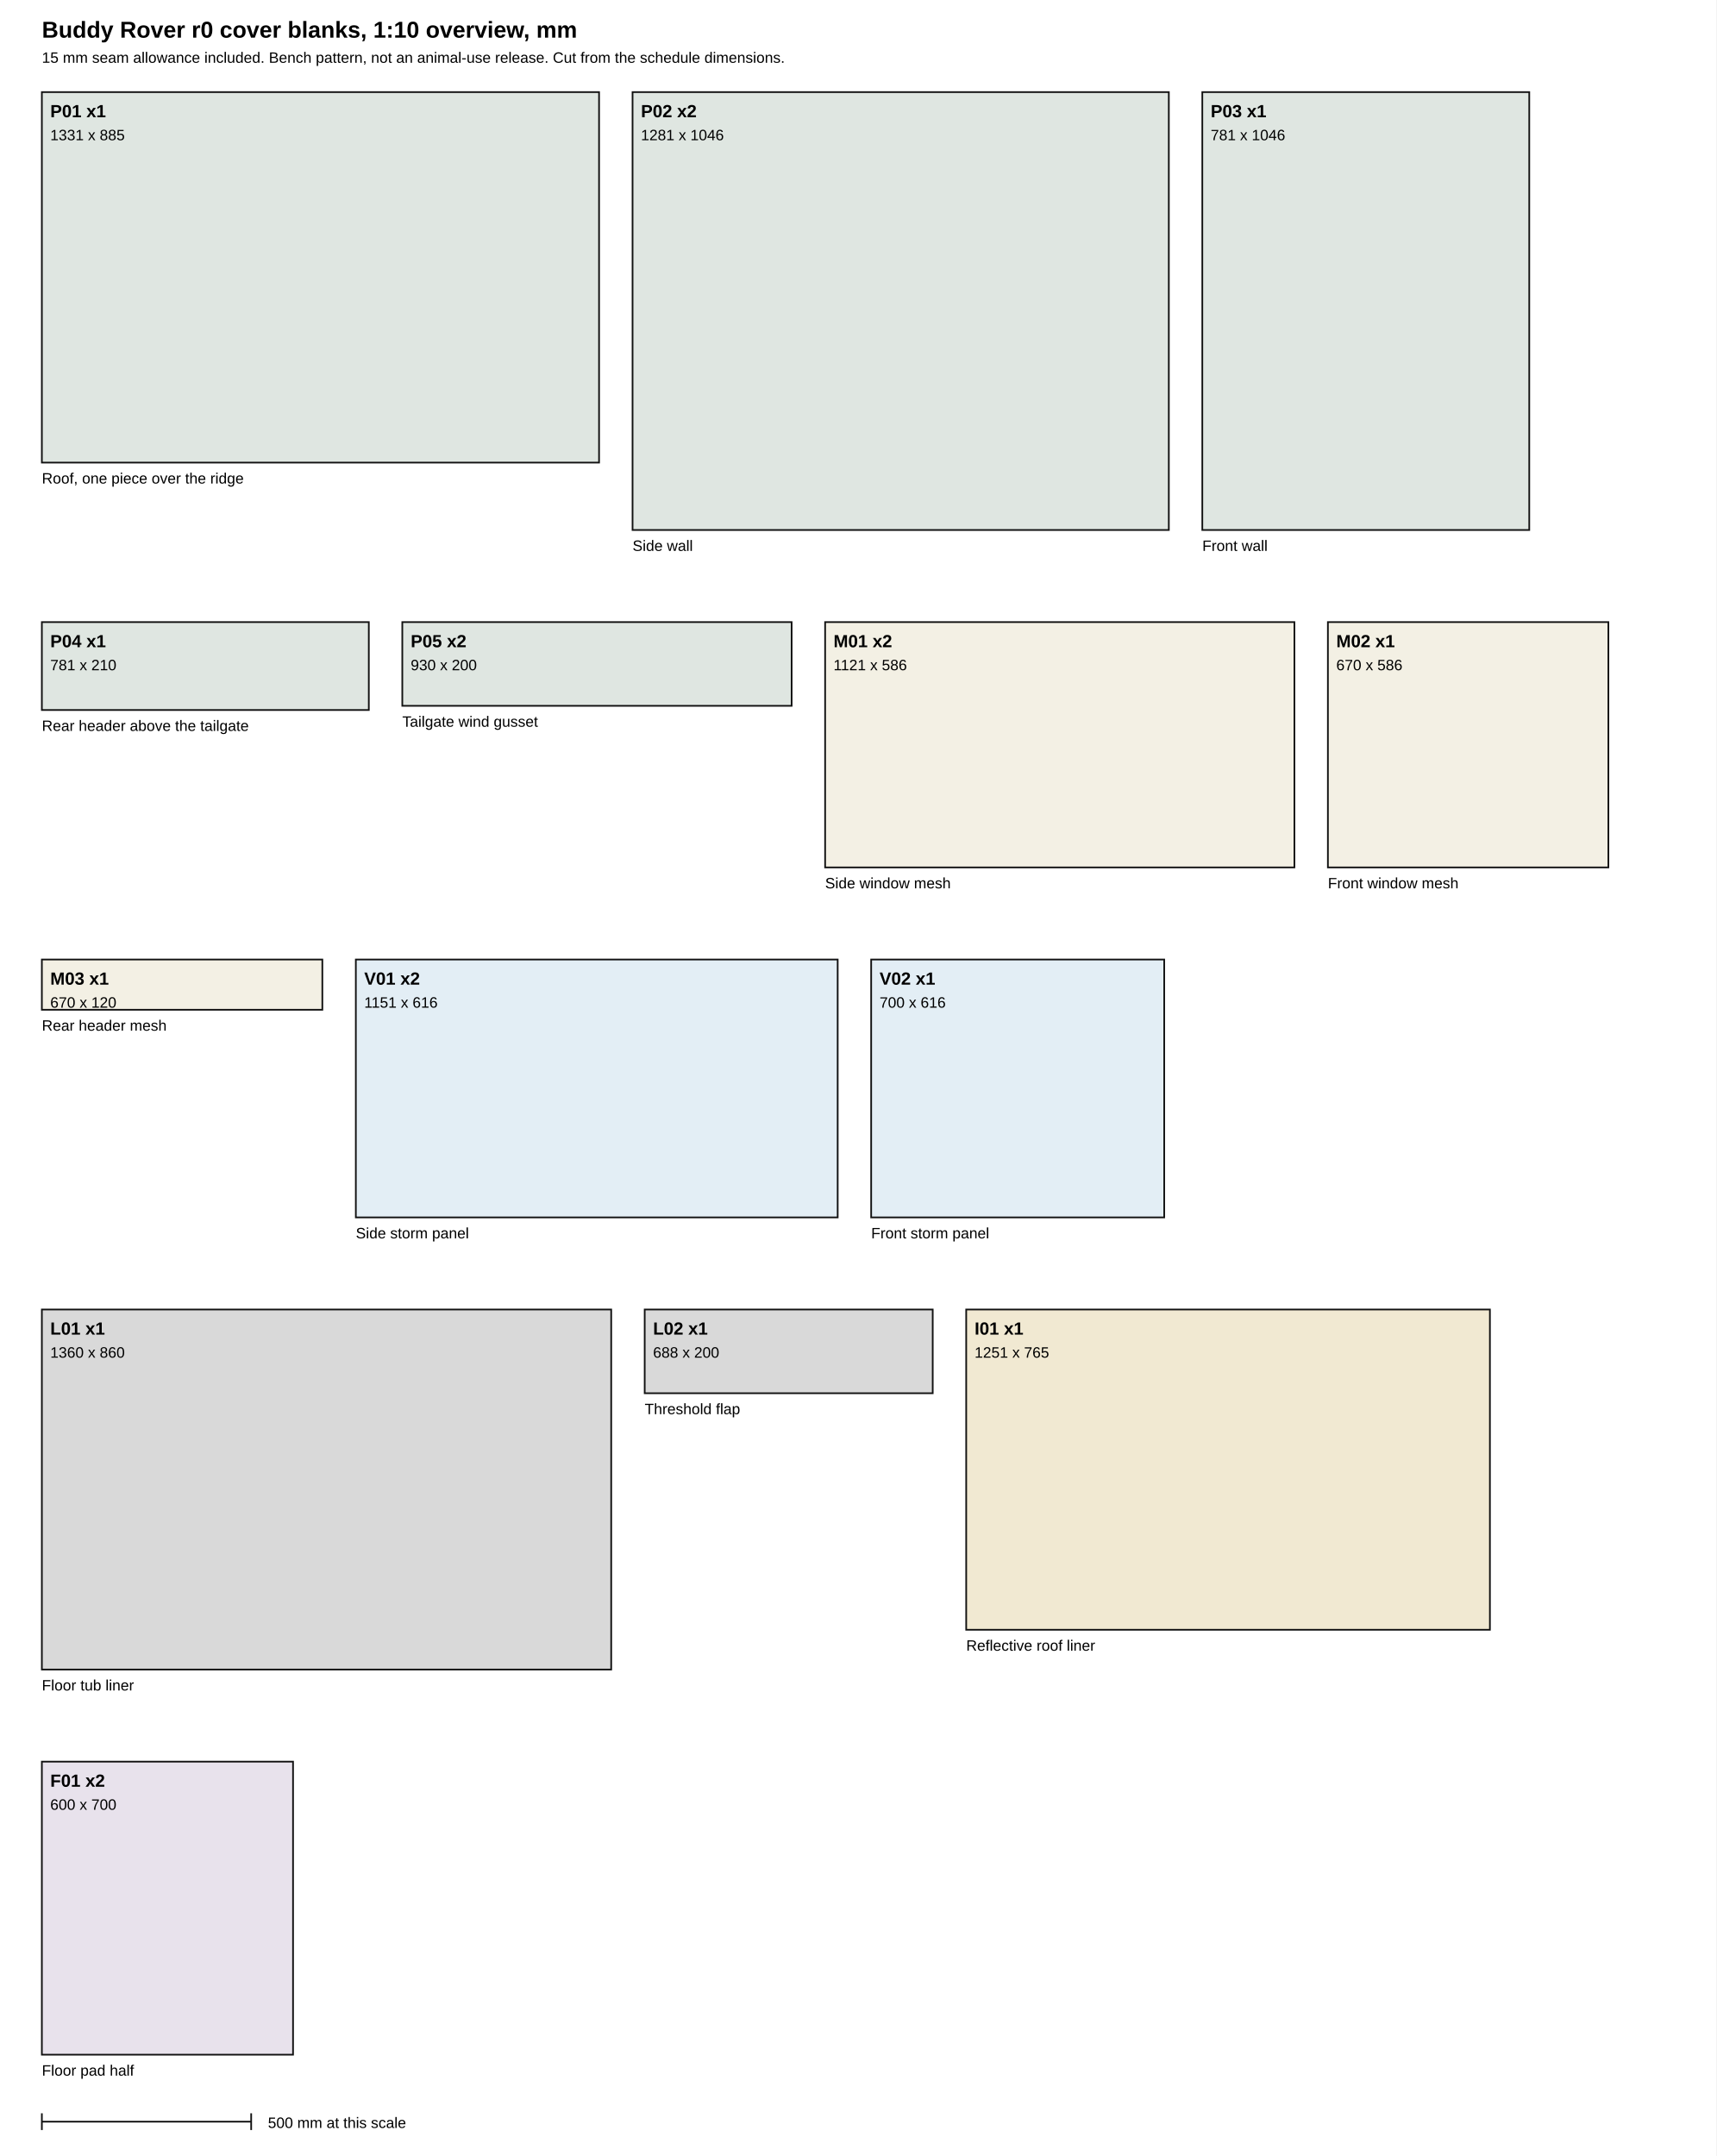
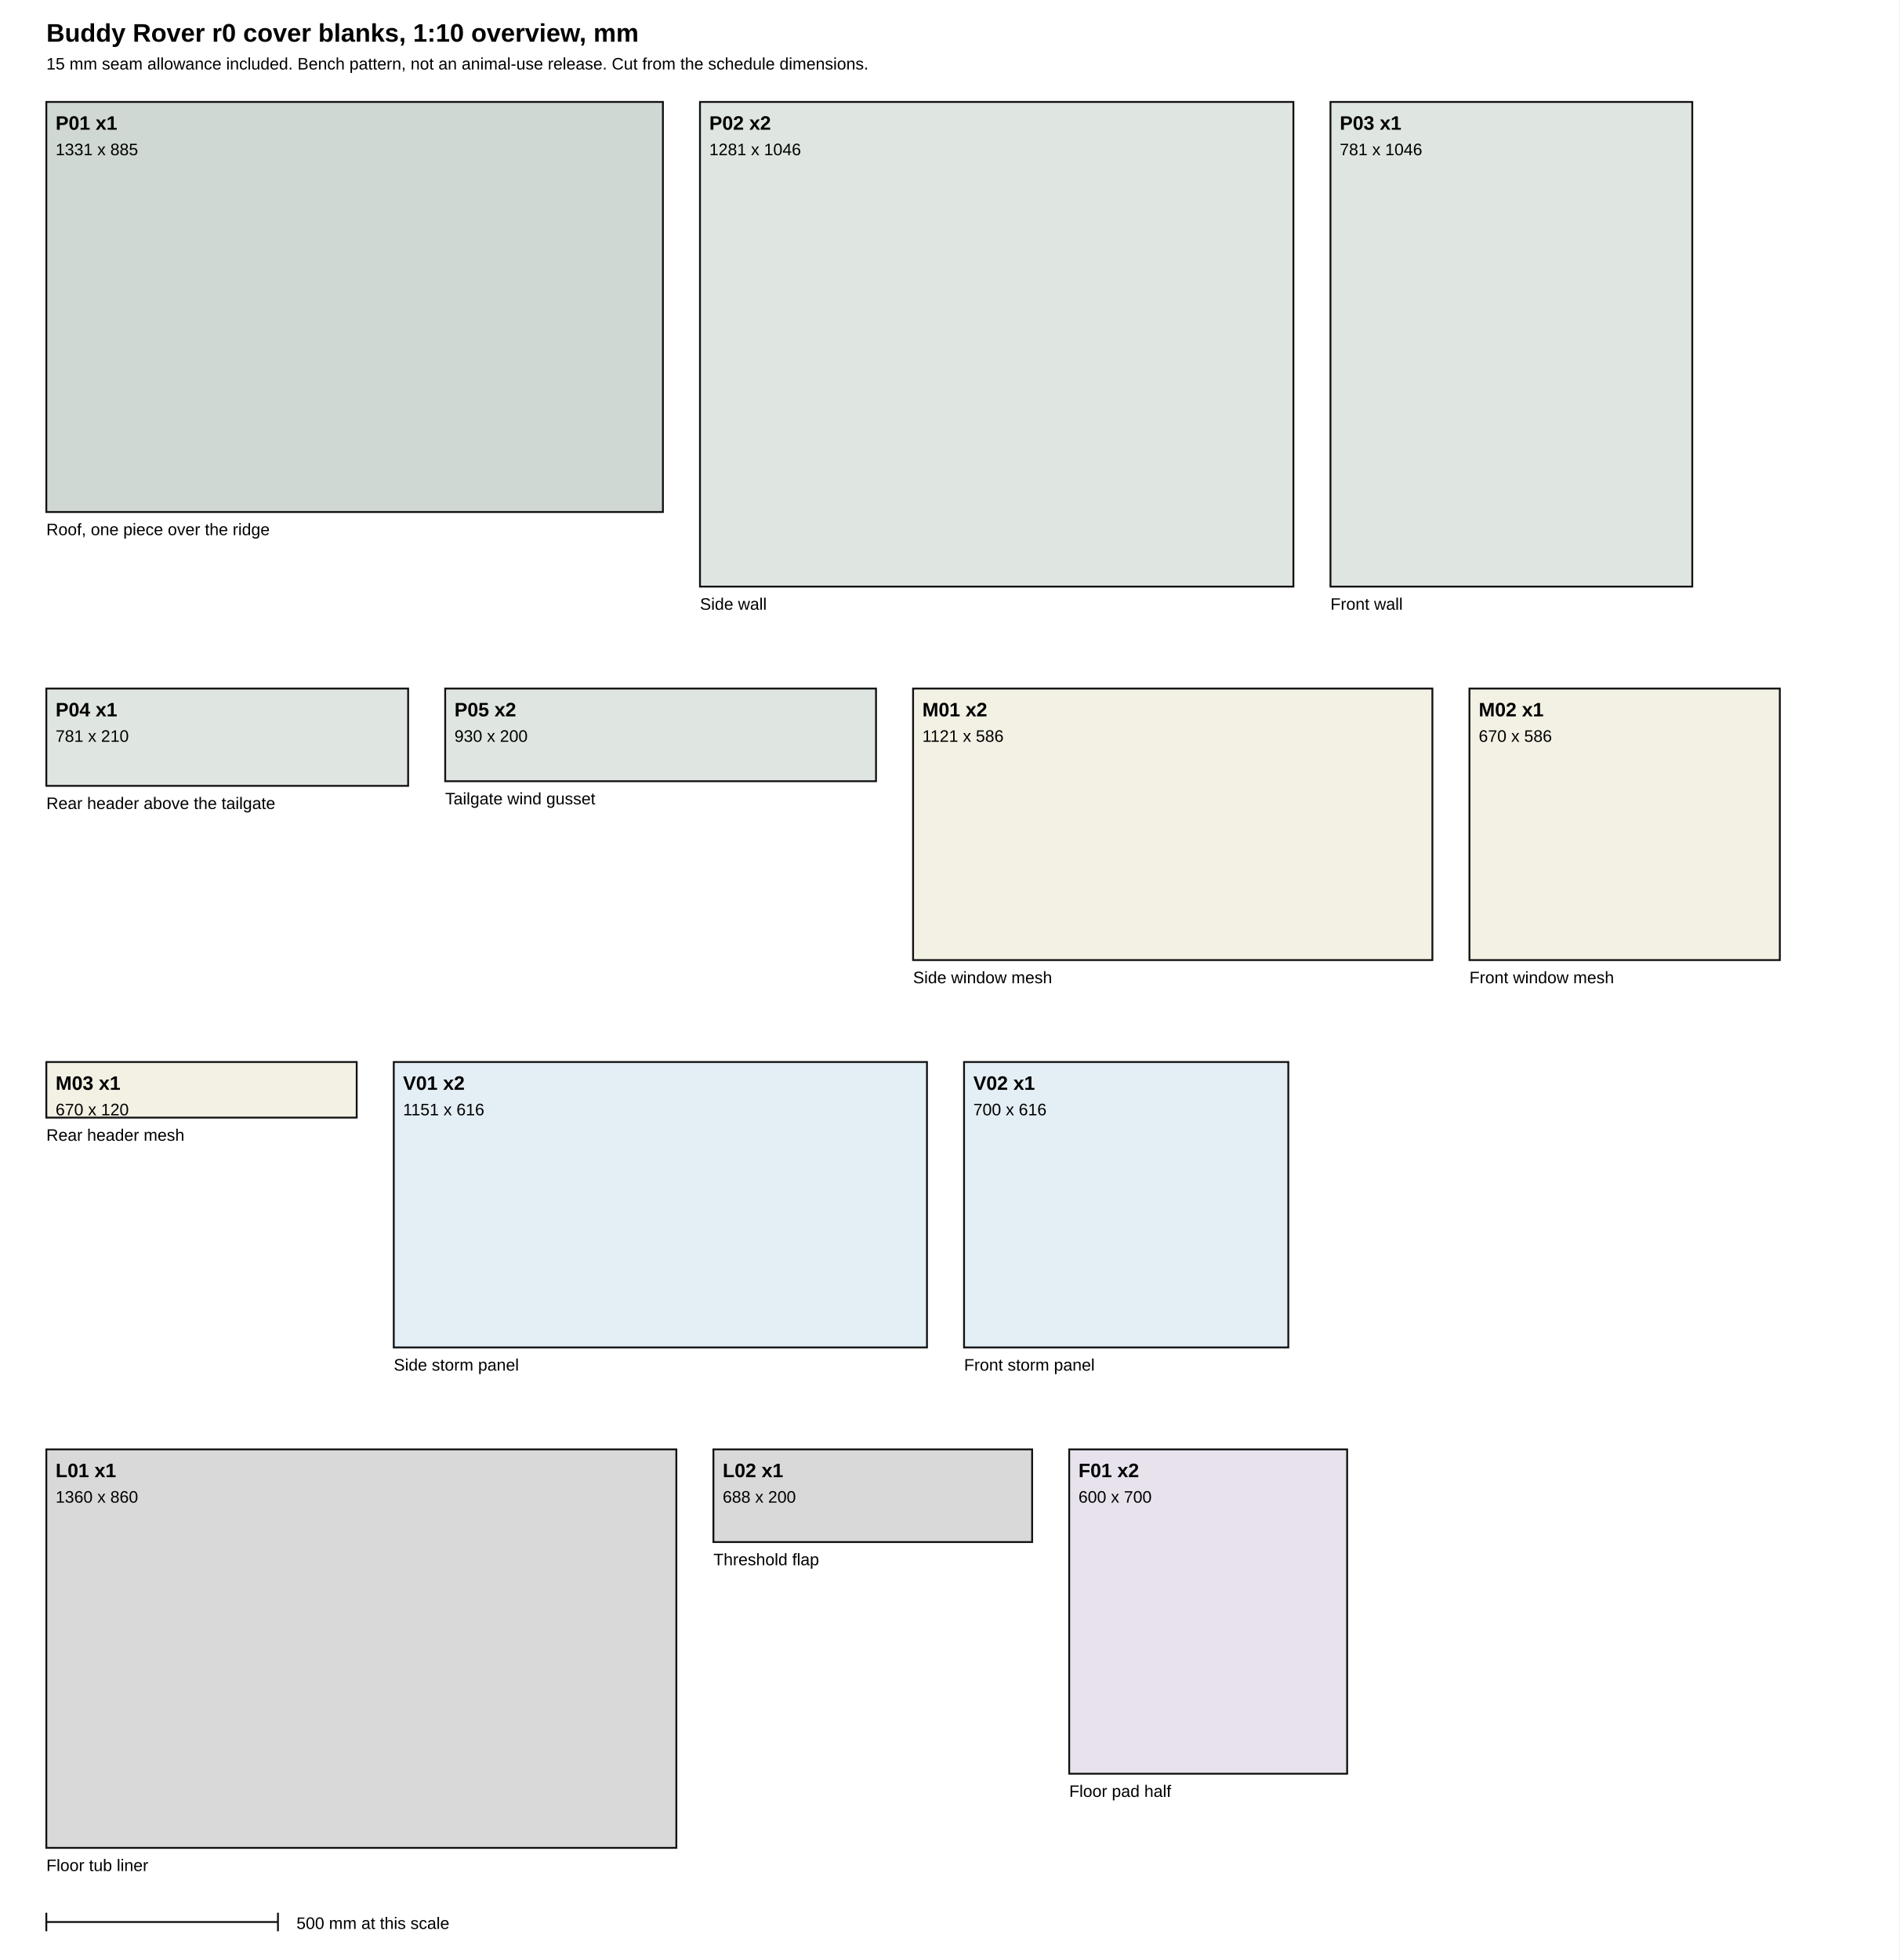
- <svg xmlns="http://www.w3.org/2000/svg" viewBox="0 0 410 515" width="820" height="1030" font-family="Arial, sans-serif">
+ <svg xmlns="http://www.w3.org/2000/svg" viewBox="0 0 410 423" width="820" height="846" font-family="Arial, sans-serif">
  <rect width="100%" height="100%" fill="#fff" />
  <text x="10" y="9" font-size="5.5" font-weight="700">Buddy Rover r0 cover blanks, 1:10 overview, mm</text>
  <text x="10" y="15" font-size="3.6">15 mm seam allowance included. Bench pattern, not an animal-use release. Cut from the schedule dimensions.</text>
-   <rect x="10.0" y="22.0" width="133.1" height="88.5" fill="#dfe6e1" stroke="#111" stroke-width=".4" />
+   <rect x="10.0" y="22.0" width="133.1" height="88.5" fill="#cfd8d2" stroke="#111" stroke-width=".4" />
  <text x="12.0" y="28.0" font-size="4.2" font-weight="600">P01 x1</text>
  <text x="12.0" y="33.5" font-size="3.6">1331 x 885</text>
  <text x="10.0" y="115.5" font-size="3.6">Roof, one piece over the ridge</text>
  <rect x="151.1" y="22.0" width="128.1" height="104.6" fill="#dfe6e1" stroke="#111" stroke-width=".4" />
  <text x="153.1" y="28.0" font-size="4.2" font-weight="600">P02 x2</text>
  <text x="153.1" y="33.5" font-size="3.6">1281 x 1046</text>
  <text x="151.1" y="131.6" font-size="3.6">Side wall</text>
  <rect x="287.2" y="22.0" width="78.1" height="104.6" fill="#dfe6e1" stroke="#111" stroke-width=".4" />
  <text x="289.2" y="28.0" font-size="4.2" font-weight="600">P03 x1</text>
  <text x="289.2" y="33.5" font-size="3.6">781 x 1046</text>
  <text x="287.2" y="131.6" font-size="3.6">Front wall</text>
  <rect x="10.0" y="148.6" width="78.1" height="21.0" fill="#dfe6e1" stroke="#111" stroke-width=".4" />
  <text x="12.0" y="154.6" font-size="4.2" font-weight="600">P04 x1</text>
  <text x="12.0" y="160.1" font-size="3.6">781 x 210</text>
  <text x="10.0" y="174.6" font-size="3.6">Rear header above the tailgate</text>
  <rect x="96.1" y="148.6" width="93.0" height="20.0" fill="#dfe6e1" stroke="#111" stroke-width=".4" />
  <text x="98.1" y="154.6" font-size="4.2" font-weight="600">P05 x2</text>
  <text x="98.1" y="160.1" font-size="3.6">930 x 200</text>
  <text x="96.1" y="173.6" font-size="3.6">Tailgate wind gusset</text>
  <rect x="197.1" y="148.6" width="112.1" height="58.6" fill="#f3f0e4" stroke="#111" stroke-width=".4" />
  <text x="199.1" y="154.6" font-size="4.2" font-weight="600">M01 x2</text>
  <text x="199.1" y="160.1" font-size="3.6">1121 x 586</text>
  <text x="197.1" y="212.2" font-size="3.6">Side window mesh</text>
  <rect x="317.2" y="148.6" width="67.0" height="58.6" fill="#f3f0e4" stroke="#111" stroke-width=".4" />
  <text x="319.2" y="154.6" font-size="4.2" font-weight="600">M02 x1</text>
  <text x="319.2" y="160.1" font-size="3.6">670 x 586</text>
  <text x="317.2" y="212.2" font-size="3.6">Front window mesh</text>
  <rect x="10.0" y="229.2" width="67.0" height="12.0" fill="#f3f0e4" stroke="#111" stroke-width=".4" />
  <text x="12.0" y="235.2" font-size="4.2" font-weight="600">M03 x1</text>
  <text x="12.0" y="240.7" font-size="3.6">670 x 120</text>
  <text x="10.0" y="246.2" font-size="3.6">Rear header mesh</text>
  <rect x="85.0" y="229.2" width="115.1" height="61.6" fill="#e3eef5" stroke="#111" stroke-width=".4" />
  <text x="87.0" y="235.2" font-size="4.2" font-weight="600">V01 x2</text>
  <text x="87.0" y="240.7" font-size="3.6">1151 x 616</text>
  <text x="85.0" y="295.8" font-size="3.6">Side storm panel</text>
  <rect x="208.1" y="229.2" width="70.0" height="61.6" fill="#e3eef5" stroke="#111" stroke-width=".4" />
  <text x="210.1" y="235.2" font-size="4.2" font-weight="600">V02 x1</text>
  <text x="210.1" y="240.7" font-size="3.6">700 x 616</text>
  <text x="208.1" y="295.8" font-size="3.6">Front storm panel</text>
  <rect x="10.0" y="312.8" width="136.0" height="86.0" fill="#d9d9d9" stroke="#111" stroke-width=".4" />
  <text x="12.0" y="318.8" font-size="4.2" font-weight="600">L01 x1</text>
  <text x="12.0" y="324.3" font-size="3.6">1360 x 860</text>
  <text x="10.0" y="403.8" font-size="3.6">Floor tub liner</text>
  <rect x="154.0" y="312.8" width="68.8" height="20.0" fill="#d9d9d9" stroke="#111" stroke-width=".4" />
  <text x="156.0" y="318.8" font-size="4.2" font-weight="600">L02 x1</text>
  <text x="156.0" y="324.3" font-size="3.6">688 x 200</text>
  <text x="154.0" y="337.8" font-size="3.6">Threshold flap</text>
-   <rect x="230.8" y="312.8" width="125.1" height="76.5" fill="#f1e9d2" stroke="#111" stroke-width=".4" />
-   <text x="232.8" y="318.8" font-size="4.2" font-weight="600">I01 x1</text>
-   <text x="232.8" y="324.3" font-size="3.6">1251 x 765</text>
-   <text x="230.8" y="394.3" font-size="3.6">Reflective roof liner</text>
-   <rect x="10.0" y="420.8" width="60.0" height="70.0" fill="#e8e2ec" stroke="#111" stroke-width=".4" />
-   <text x="12.0" y="426.8" font-size="4.2" font-weight="600">F01 x2</text>
-   <text x="12.0" y="432.3" font-size="3.6">600 x 700</text>
-   <text x="10.0" y="495.8" font-size="3.6">Floor pad half</text>
-   <path d="M10 506.8h50m-50 -2v4m50 -4v4" stroke="#111" stroke-width=".4" fill="none" />
-   <text x="64" y="508.3" font-size="3.6">500 mm at this scale</text>
+   <rect x="230.8" y="312.8" width="60.0" height="70.0" fill="#e8e2ec" stroke="#111" stroke-width=".4" />
+   <text x="232.8" y="318.8" font-size="4.2" font-weight="600">F01 x2</text>
+   <text x="232.8" y="324.3" font-size="3.6">600 x 700</text>
+   <text x="230.8" y="387.8" font-size="3.6">Floor pad half</text>
+   <path d="M10 414.8h50m-50 -2v4m50 -4v4" stroke="#111" stroke-width=".4" fill="none" />
+   <text x="64" y="416.3" font-size="3.6">500 mm at this scale</text>
</svg>
